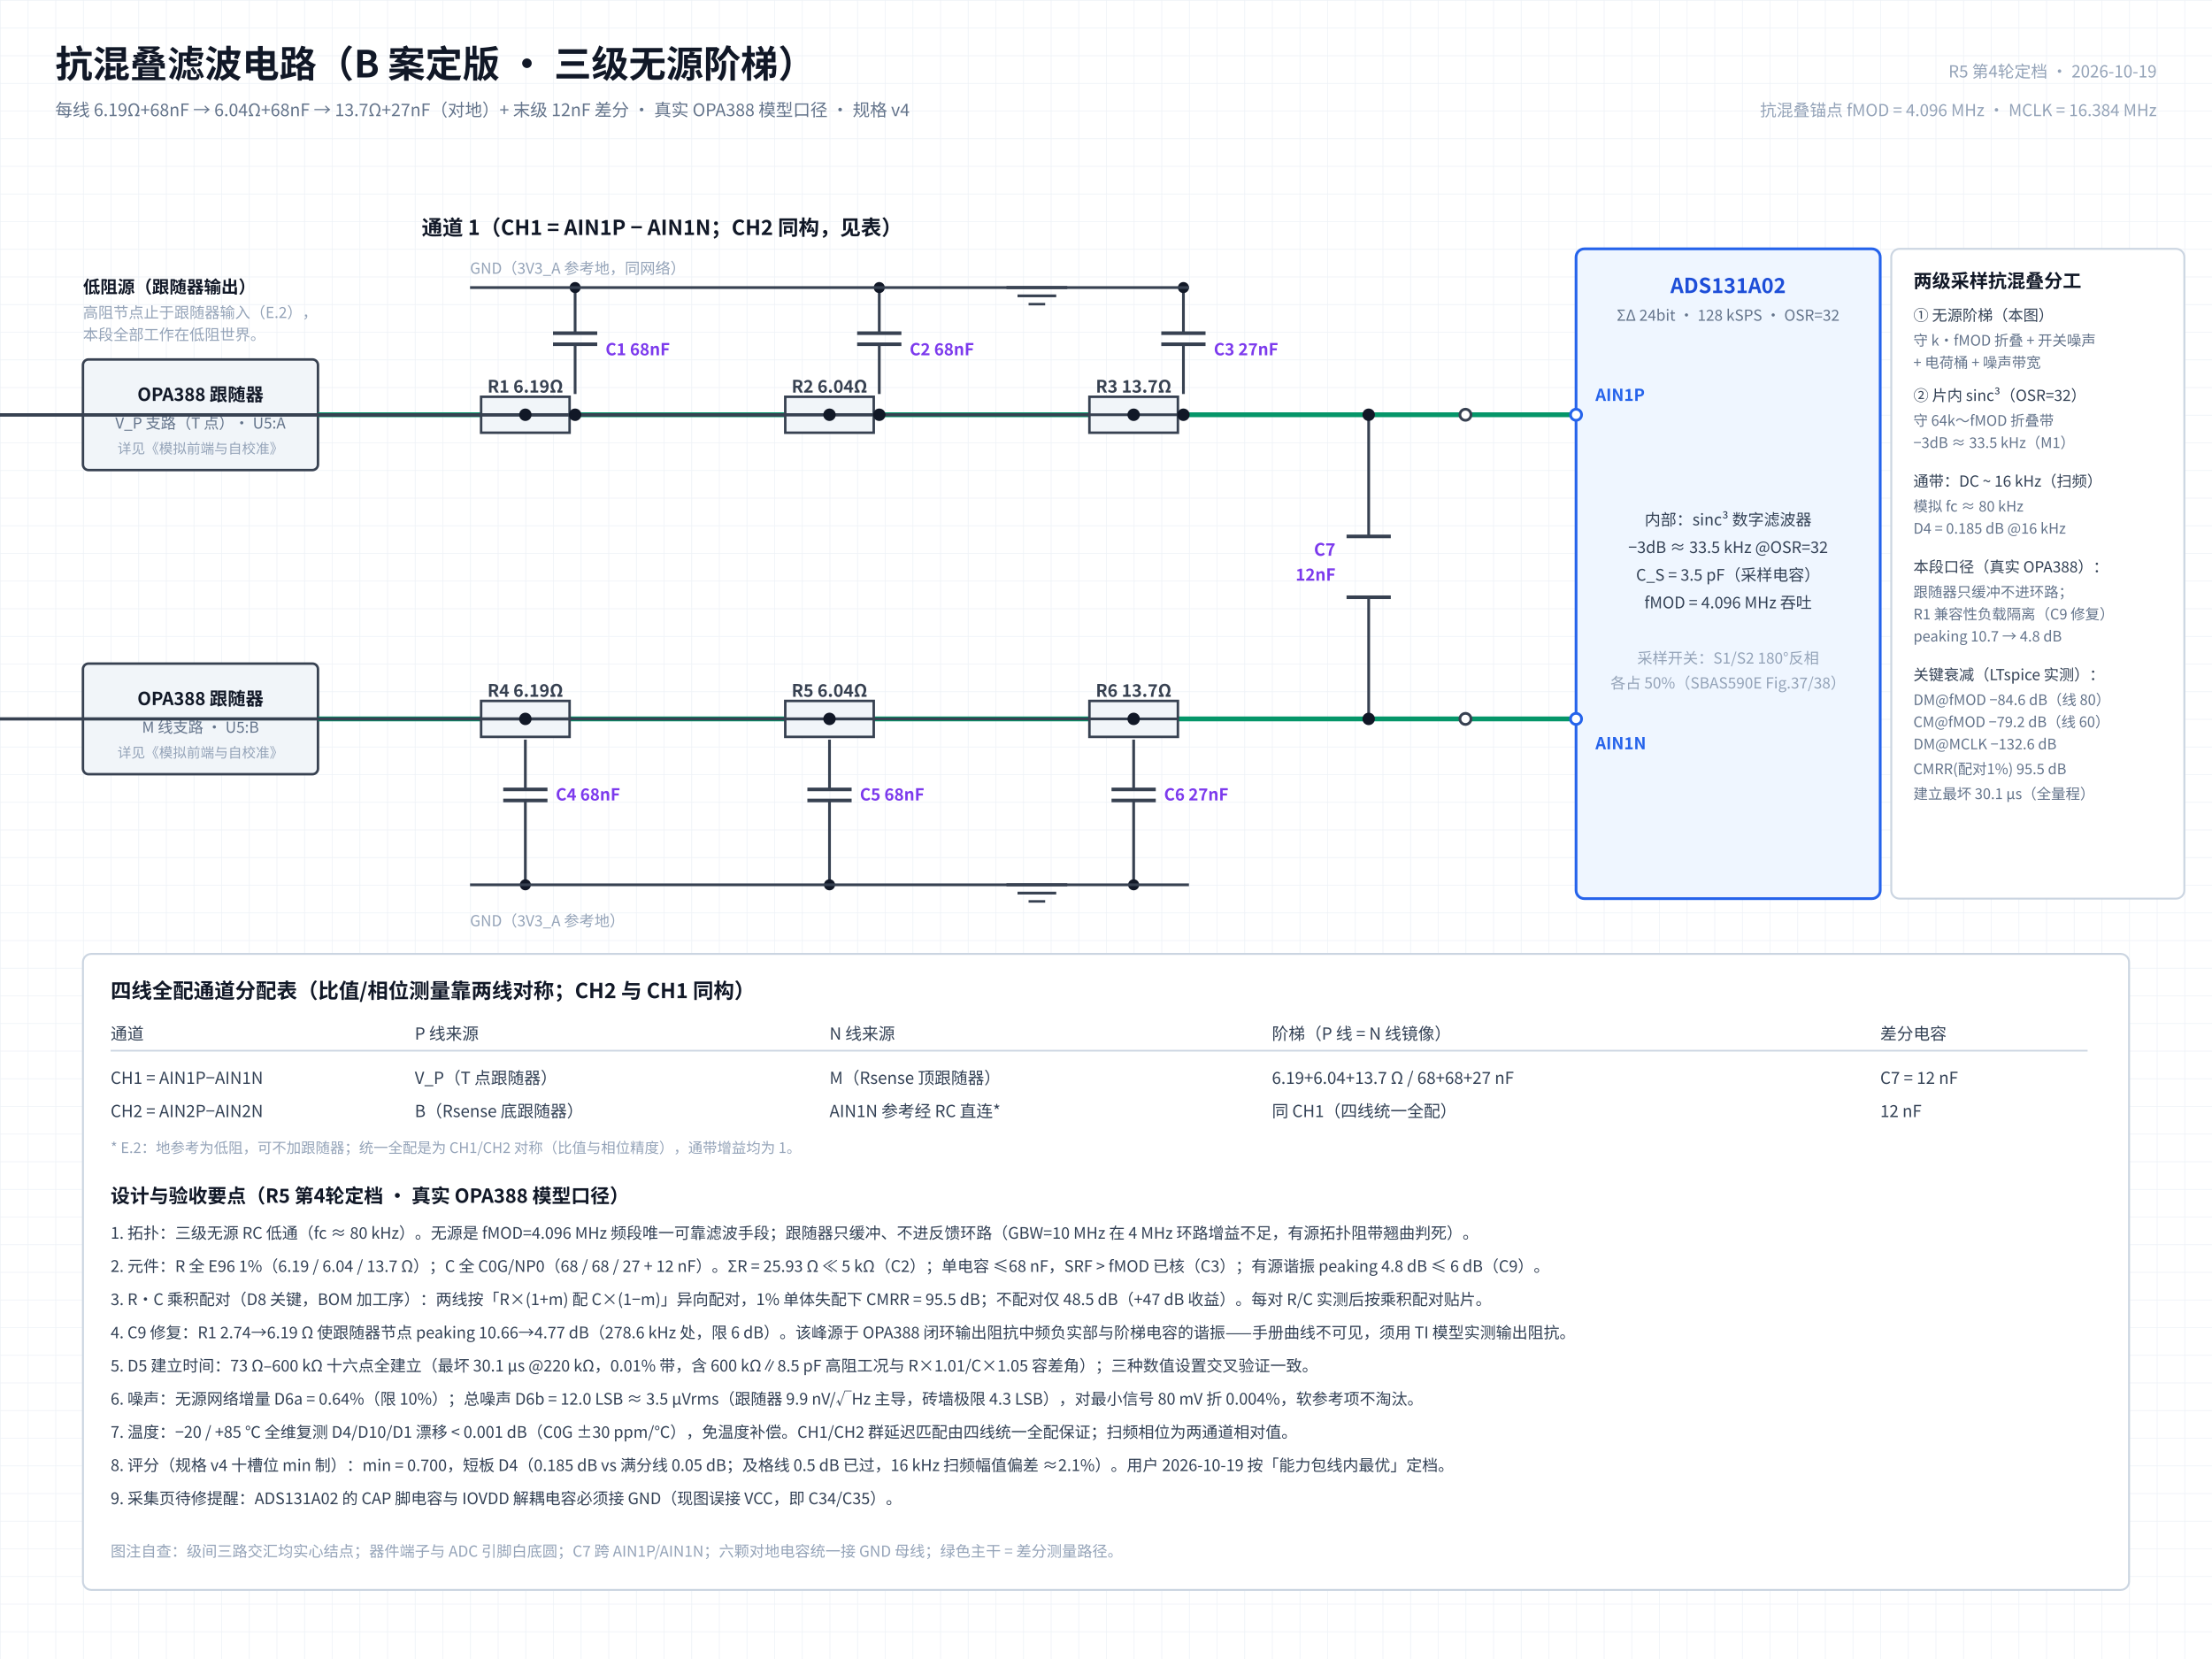
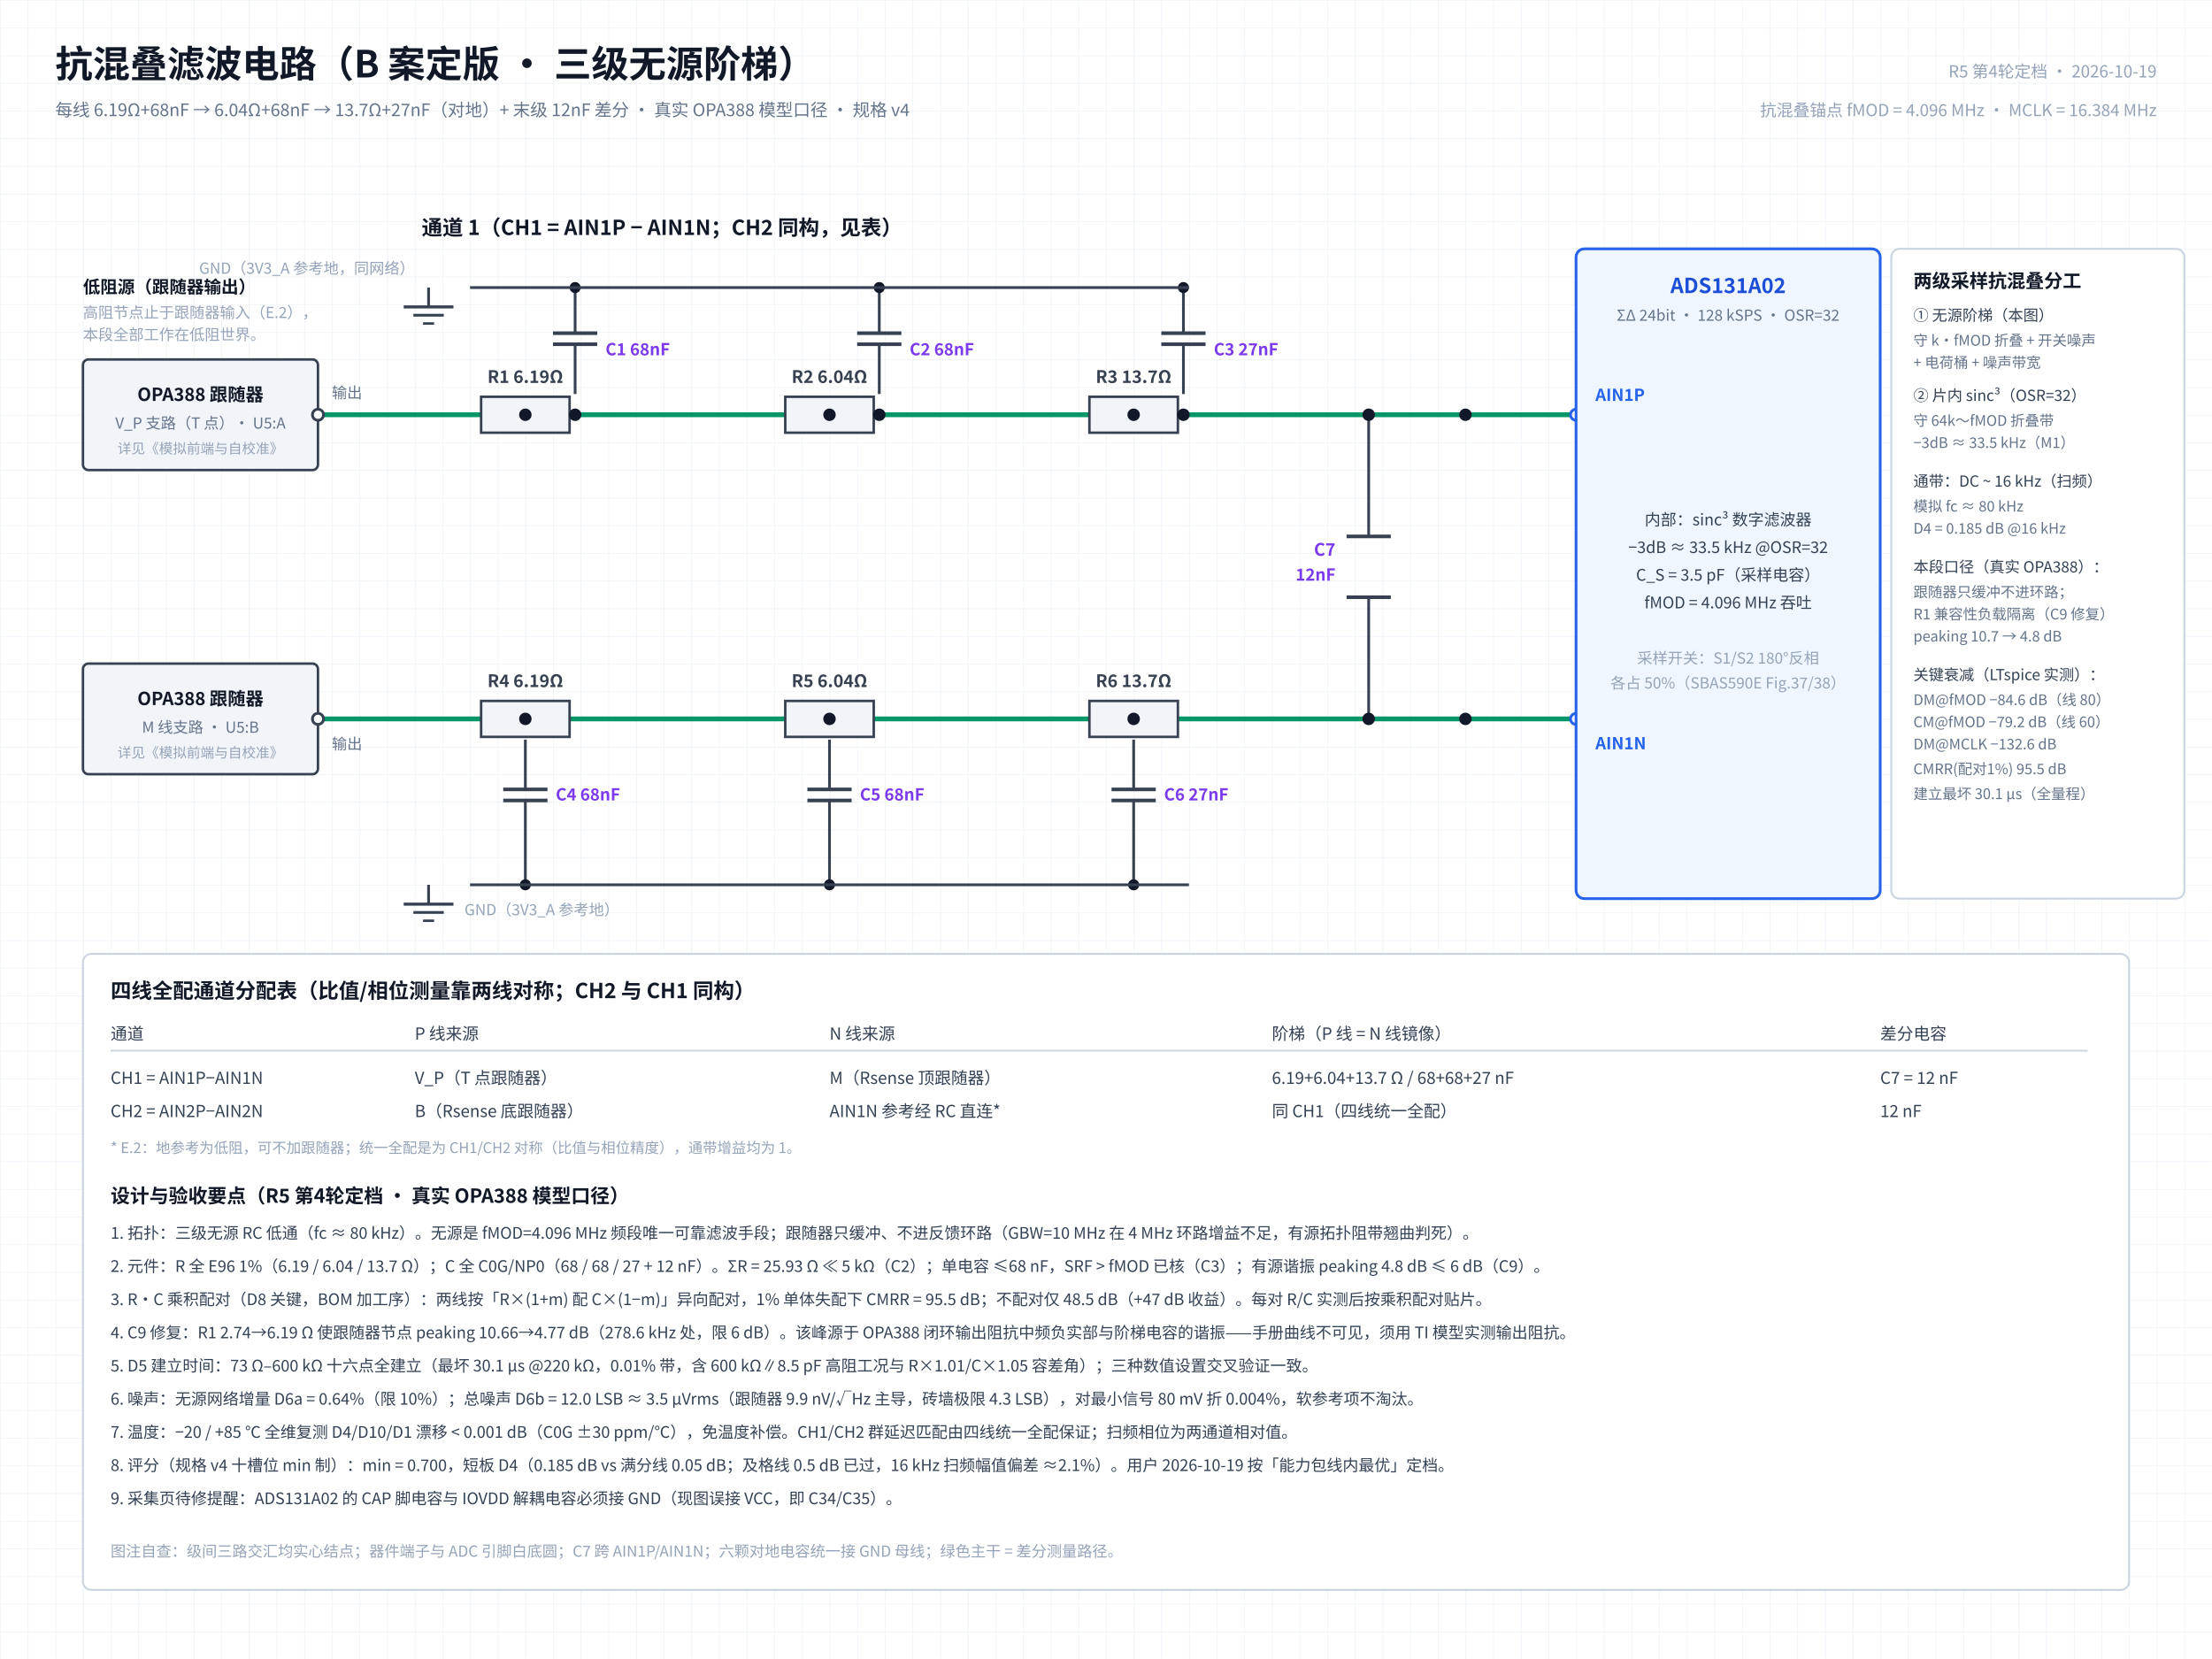
<svg xmlns="http://www.w3.org/2000/svg" width="1600" height="1200" viewBox="0 0 1600 1200" font-family="'Noto Sans CJK SC','Noto Sans SC','Source Han Sans SC','PingFang SC','Microsoft YaHei',sans-serif">
  <style>
  .w   { stroke:#374151; stroke-width:2;   fill:none }
  .wg  { stroke:#059669; stroke-width:3.5; fill:none }
  .box { fill:#f1f5f9; stroke:#374151; stroke-width:1.8 }
  .adcbx { fill:#eff6ff; stroke:#2563eb; stroke-width:2 }
  .panel { fill:#ffffff; stroke:#cbd5e1; stroke-width:1.4 }
</style>
  <defs>
    <pattern id="grid" width="20" height="20" patternUnits="userSpaceOnUse">
      <path d="M20,0 L0,0 0,20" fill="none" stroke="#eef2f7" stroke-width="1" />
    </pattern>
  </defs>
  <rect width="1600" height="1200" fill="#ffffff" />
  <rect width="1600" height="1200" fill="url(#grid)" />
  <text x="40" y="56" font-size="27" font-weight="bold" fill="#111827">抗混叠滤波电路（B 案定版 · 三级无源阶梯）</text>
  <text x="40" y="84" font-size="12.5" fill="#64748b">每线 6.19Ω+68nF → 6.04Ω+68nF → 13.7Ω+27nF（对地）+ 末级 12nF 差分 · 真实 OPA388 模型口径 · 规格 v4</text>
  <text x="1560" y="56" font-size="12" fill="#94a3b8" text-anchor="end">R5 第4轮定档 · 2026-10-19</text>
  <text x="1560" y="84" font-size="12" fill="#94a3b8" text-anchor="end">抗混叠锚点 fMOD = 4.096 MHz · MCLK = 16.384 MHz</text>
  <text x="60" y="212" font-size="12.5" font-weight="bold" fill="#111827">低阻源（跟随器输出）</text>
  <text x="60" y="230" font-size="11" fill="#94a3b8">高阻节点止于跟随器输入（E.2），</text>
  <text x="60" y="246" font-size="11" fill="#94a3b8">本段全部工作在低阻世界。</text>
  <rect x="60" y="260" width="170" height="80" class="box" rx="4" />
  <text x="145" y="290" font-size="13" font-weight="bold" fill="#111827" text-anchor="middle">OPA388 跟随器</text>
  <text x="145" y="310" font-size="11" fill="#64748b" text-anchor="middle">V_P 支路（T 点）· U5:A</text>
  <text x="145" y="328" font-size="10" fill="#94a3b8" text-anchor="middle">详见《模拟前端与自校准》</text>
  <rect x="60" y="480" width="170" height="80" class="box" rx="4" />
  <text x="145" y="510" font-size="13" font-weight="bold" fill="#111827" text-anchor="middle">OPA388 跟随器</text>
  <text x="145" y="530" font-size="11" fill="#64748b" text-anchor="middle">M 线支路 · U5:B</text>
  <text x="145" y="548" font-size="10" fill="#94a3b8" text-anchor="middle">详见《模拟前端与自校准》</text>
  <text x="305" y="170" font-size="15" font-weight="bold" fill="#111827">通道 1（CH1 = AIN1P − AIN1N；CH2 同构，见表）</text>
  <line x1="230" y1="300" x2="348" y2="300" class="wg" />
  <line x1="412" y1="300" x2="568" y2="300" class="wg" />
  <line x1="632" y1="300" x2="788" y2="300" class="wg" />
  <line x1="852" y1="300" x2="990" y2="300" class="wg" />
  <line x1="990" y1="300" x2="1060" y2="300" class="wg" />
  <line x1="1060" y1="300" x2="1140" y2="300" class="wg" />
-   <circle cx="1060" cy="300" r="4" fill="#ffffff" stroke="#374151" stroke-width="2" />
+   <circle cx="230" cy="300" r="4" fill="#ffffff" stroke="#374151" stroke-width="2" />
+   <circle cx="1140" cy="300" r="4" fill="#ffffff" stroke="#2563eb" stroke-width="2" />
  <line x1="230" y1="520" x2="348" y2="520" class="wg" />
  <line x1="412" y1="520" x2="568" y2="520" class="wg" />
  <line x1="632" y1="520" x2="788" y2="520" class="wg" />
  <line x1="852" y1="520" x2="990" y2="520" class="wg" />
  <line x1="990" y1="520" x2="1060" y2="520" class="wg" />
  <line x1="1060" y1="520" x2="1140" y2="520" class="wg" />
-   <circle cx="1060" cy="520" r="4" fill="#ffffff" stroke="#374151" stroke-width="2" />
-   <line x1="{L}" y1="300" x2="348" y2="300" class="w" />
+   <circle cx="230" cy="520" r="4" fill="#ffffff" stroke="#374151" stroke-width="2" />
+   <circle cx="1140" cy="520" r="4" fill="#ffffff" stroke="#2563eb" stroke-width="2" />
+   <text x="240" y="288" font-size="11" fill="#64748b">输出</text>
+   <text x="240" y="542" font-size="11" fill="#64748b">输出</text>
  <rect x="348" y="287" width="64" height="26" class="box" />
-   <line x1="412" y1="300" x2="{R}" y2="300" class="w" />
-   <text x="380" y="284" font-size="12.5" font-weight="bold" fill="#374151" text-anchor="middle">R1 6.19Ω</text>
-   <line x1="{L}" y1="520" x2="348" y2="520" class="w" />
+   <text x="380" y="277" font-size="12.5" font-weight="bold" fill="#374151" text-anchor="middle">R1 6.19Ω</text>
  <rect x="348" y="507" width="64" height="26" class="box" />
-   <line x1="412" y1="520" x2="{R}" y2="520" class="w" />
-   <text x="380" y="504" font-size="12.5" font-weight="bold" fill="#374151" text-anchor="middle">R4 6.19Ω</text>
-   <line x1="{L}" y1="300" x2="568" y2="300" class="w" />
+   <text x="380" y="497" font-size="12.5" font-weight="bold" fill="#374151" text-anchor="middle">R4 6.19Ω</text>
  <rect x="568" y="287" width="64" height="26" class="box" />
-   <line x1="632" y1="300" x2="{R}" y2="300" class="w" />
-   <text x="600" y="284" font-size="12.5" font-weight="bold" fill="#374151" text-anchor="middle">R2 6.04Ω</text>
-   <line x1="{L}" y1="520" x2="568" y2="520" class="w" />
+   <text x="600" y="277" font-size="12.5" font-weight="bold" fill="#374151" text-anchor="middle">R2 6.04Ω</text>
  <rect x="568" y="507" width="64" height="26" class="box" />
-   <line x1="632" y1="520" x2="{R}" y2="520" class="w" />
-   <text x="600" y="504" font-size="12.5" font-weight="bold" fill="#374151" text-anchor="middle">R5 6.04Ω</text>
-   <line x1="{L}" y1="300" x2="788" y2="300" class="w" />
+   <text x="600" y="497" font-size="12.5" font-weight="bold" fill="#374151" text-anchor="middle">R5 6.04Ω</text>
  <rect x="788" y="287" width="64" height="26" class="box" />
-   <line x1="852" y1="300" x2="{R}" y2="300" class="w" />
-   <text x="820" y="284" font-size="12.5" font-weight="bold" fill="#374151" text-anchor="middle">R3 13.7Ω</text>
-   <line x1="{L}" y1="520" x2="788" y2="520" class="w" />
+   <text x="820" y="277" font-size="12.5" font-weight="bold" fill="#374151" text-anchor="middle">R3 13.7Ω</text>
  <rect x="788" y="507" width="64" height="26" class="box" />
-   <line x1="852" y1="520" x2="{R}" y2="520" class="w" />
-   <text x="820" y="504" font-size="12.5" font-weight="bold" fill="#374151" text-anchor="middle">R6 13.7Ω</text>
+   <text x="820" y="497" font-size="12.5" font-weight="bold" fill="#374151" text-anchor="middle">R6 13.7Ω</text>
  <circle cx="380" cy="300" r="4.5" fill="#111827" />
  <circle cx="380" cy="520" r="4.5" fill="#111827" />
  <circle cx="600" cy="300" r="4.5" fill="#111827" />
  <circle cx="600" cy="520" r="4.5" fill="#111827" />
  <circle cx="820" cy="300" r="4.5" fill="#111827" />
  <circle cx="820" cy="520" r="4.5" fill="#111827" />
  <line x1="412" y1="300" x2="416" y2="300" class="wg" />
  <circle cx="416" cy="300" r="4.5" fill="#111827" />
  <line x1="416" y1="249" x2="416" y2="285" class="w" />
  <line x1="400" y1="241" x2="432" y2="241" stroke="#374151" stroke-width="2.6" />
  <line x1="400" y1="249" x2="432" y2="249" stroke="#374151" stroke-width="2.6" />
  <line x1="416" y1="241" x2="416" y2="208" class="w" />
  <circle cx="416" cy="208" r="4" fill="#111827" />
  <text x="438" y="257" font-size="12" font-weight="bold" fill="#7c3aed">C1 68nF</text>
  <line x1="632" y1="300" x2="636" y2="300" class="wg" />
  <circle cx="636" cy="300" r="4.5" fill="#111827" />
  <line x1="636" y1="249" x2="636" y2="285" class="w" />
  <line x1="620" y1="241" x2="652" y2="241" stroke="#374151" stroke-width="2.6" />
  <line x1="620" y1="249" x2="652" y2="249" stroke="#374151" stroke-width="2.6" />
  <line x1="636" y1="241" x2="636" y2="208" class="w" />
  <circle cx="636" cy="208" r="4" fill="#111827" />
  <text x="658" y="257" font-size="12" font-weight="bold" fill="#7c3aed">C2 68nF</text>
  <line x1="852" y1="300" x2="856" y2="300" class="wg" />
  <circle cx="856" cy="300" r="4.5" fill="#111827" />
  <line x1="856" y1="249" x2="856" y2="285" class="w" />
  <line x1="840" y1="241" x2="872" y2="241" stroke="#374151" stroke-width="2.6" />
  <line x1="840" y1="249" x2="872" y2="249" stroke="#374151" stroke-width="2.6" />
  <line x1="856" y1="241" x2="856" y2="208" class="w" />
  <circle cx="856" cy="208" r="4" fill="#111827" />
  <text x="878" y="257" font-size="12" font-weight="bold" fill="#7c3aed">C3 27nF</text>
  <line x1="380" y1="535" x2="380" y2="571" class="w" />
  <line x1="364" y1="571" x2="396" y2="571" stroke="#374151" stroke-width="2.6" />
  <line x1="364" y1="579" x2="396" y2="579" stroke="#374151" stroke-width="2.6" />
  <line x1="380" y1="579" x2="380" y2="640" class="w" />
  <circle cx="380" cy="640" r="4" fill="#111827" />
  <text x="402" y="579" font-size="12" font-weight="bold" fill="#7c3aed">C4 68nF</text>
  <line x1="600" y1="535" x2="600" y2="571" class="w" />
  <line x1="584" y1="571" x2="616" y2="571" stroke="#374151" stroke-width="2.6" />
  <line x1="584" y1="579" x2="616" y2="579" stroke="#374151" stroke-width="2.6" />
  <line x1="600" y1="579" x2="600" y2="640" class="w" />
  <circle cx="600" cy="640" r="4" fill="#111827" />
  <text x="622" y="579" font-size="12" font-weight="bold" fill="#7c3aed">C5 68nF</text>
  <line x1="820" y1="535" x2="820" y2="571" class="w" />
  <line x1="804" y1="571" x2="836" y2="571" stroke="#374151" stroke-width="2.6" />
  <line x1="804" y1="579" x2="836" y2="579" stroke="#374151" stroke-width="2.6" />
  <line x1="820" y1="579" x2="820" y2="640" class="w" />
  <circle cx="820" cy="640" r="4" fill="#111827" />
  <text x="842" y="579" font-size="12" font-weight="bold" fill="#7c3aed">C6 27nF</text>
  <line x1="990" y1="300" x2="990" y2="388" class="w" />
  <line x1="990" y1="432" x2="990" y2="520" class="w" />
  <line x1="974" y1="388" x2="1006" y2="388" stroke="#374151" stroke-width="2.6" />
  <line x1="974" y1="432" x2="1006" y2="432" stroke="#374151" stroke-width="2.6" />
  <text x="966" y="402" font-size="12.5" font-weight="bold" fill="#7c3aed" text-anchor="end">C7</text>
  <text x="966" y="420" font-size="12" font-weight="bold" fill="#7c3aed" text-anchor="end">12nF</text>
  <circle cx="990" cy="300" r="4.5" fill="#111827" />
  <circle cx="990" cy="520" r="4.5" fill="#111827" />
+   <circle cx="1060" cy="300" r="4.5" fill="#111827" />
+   <circle cx="1060" cy="520" r="4.5" fill="#111827" />
  <line x1="340" y1="208" x2="860" y2="208" class="w" />
-   <line x1="728" y1="208" x2="772" y2="208" stroke="#374151" stroke-width="2.2" />
-   <line x1="736" y1="214" x2="764" y2="214" stroke="#374151" stroke-width="2" />
-   <line x1="744" y1="220" x2="756" y2="220" stroke="#374151" stroke-width="1.8" />
-   <text x="340" y="198" font-size="11" fill="#94a3b8">GND（3V3_A 参考地，同网络）</text>
+   <line x1="310" y1="208" x2="310" y2="222" stroke="#374151" stroke-width="2" />
+   <line x1="292" y1="222" x2="328" y2="222" stroke="#374151" stroke-width="2.2" />
+   <line x1="299" y1="228" x2="321" y2="228" stroke="#374151" stroke-width="2" />
+   <line x1="306" y1="234" x2="314" y2="234" stroke="#374151" stroke-width="1.8" />
+   <text x="300" y="198" font-size="11" fill="#94a3b8" text-anchor="end">GND（3V3_A 参考地，同网络）</text>
  <line x1="340" y1="640" x2="860" y2="640" class="w" />
-   <line x1="728" y1="640" x2="772" y2="640" stroke="#374151" stroke-width="2.2" />
-   <line x1="736" y1="646" x2="764" y2="646" stroke="#374151" stroke-width="2" />
-   <line x1="744" y1="652" x2="756" y2="652" stroke="#374151" stroke-width="1.8" />
-   <text x="340" y="670" font-size="11" fill="#94a3b8">GND（3V3_A 参考地）</text>
+   <line x1="310" y1="640" x2="310" y2="654" stroke="#374151" stroke-width="2" />
+   <line x1="292" y1="654" x2="328" y2="654" stroke="#374151" stroke-width="2.2" />
+   <line x1="299" y1="660" x2="321" y2="660" stroke="#374151" stroke-width="2" />
+   <line x1="306" y1="666" x2="314" y2="666" stroke="#374151" stroke-width="1.8" />
+   <text x="336" y="662" font-size="11" fill="#94a3b8">GND（3V3_A 参考地）</text>
  <rect x="1140" y="180" width="220" height="470" class="adcbx" rx="6" />
-   <circle cx="1140" cy="300" r="4" fill="#ffffff" stroke="#2563eb" stroke-width="2" />
-   <circle cx="1140" cy="520" r="4" fill="#ffffff" stroke="#2563eb" stroke-width="2" />
  <text x="1250" y="212" font-size="15" font-weight="bold" fill="#1d4ed8" text-anchor="middle">ADS131A02</text>
  <text x="1250" y="232" font-size="11" fill="#64748b" text-anchor="middle">ΣΔ 24bit · 128 kSPS · OSR=32</text>
  <text x="1154" y="290" font-size="12" font-weight="bold" fill="#2563eb">AIN1P</text>
  <text x="1154" y="542" font-size="12" font-weight="bold" fill="#2563eb">AIN1N</text>
  <text x="1250" y="380" font-size="11.5" fill="#334155" text-anchor="middle">内部：sinc³ 数字滤波器</text>
  <text x="1250" y="400" font-size="11.5" fill="#334155" text-anchor="middle">−3dB ≈ 33.5 kHz @OSR=32</text>
  <text x="1250" y="420" font-size="11.5" fill="#334155" text-anchor="middle">C_S = 3.5 pF（采样电容）</text>
  <text x="1250" y="440" font-size="11.5" fill="#334155" text-anchor="middle">fMOD = 4.096 MHz 吞吐</text>
  <text x="1250" y="480" font-size="11" fill="#94a3b8" text-anchor="middle">采样开关：S1/S2 180°反相</text>
  <text x="1250" y="498" font-size="11" fill="#94a3b8" text-anchor="middle">各占 50%（SBAS590E Fig.37/38）</text>
  <rect x="1368" y="180" width="212" height="470" class="panel" rx="6" />
  <text x="1384" y="208" font-size="13.5" font-weight="bold" fill="#111827">两级采样抗混叠分工</text>
  <text x="1384" y="232" font-size="11" fill="#334155">① 无源阶梯（本图）</text>
  <text x="1384" y="250" font-size="10.5" fill="#64748b">守 k·fMOD 折叠 + 开关噪声</text>
  <text x="1384" y="266" font-size="10.5" fill="#64748b">+ 电荷桶 + 噪声带宽</text>
  <text x="1384" y="290" font-size="11" fill="#334155">② 片内 sinc³（OSR=32）</text>
  <text x="1384" y="308" font-size="10.5" fill="#64748b">守 64k～fMOD 折叠带</text>
  <text x="1384" y="324" font-size="10.5" fill="#64748b">−3dB ≈ 33.5 kHz（M1）</text>
  <text x="1384" y="352" font-size="11" fill="#334155">通带：DC ~ 16 kHz（扫频）</text>
  <text x="1384" y="370" font-size="10.5" fill="#64748b">模拟 fc ≈ 80 kHz</text>
  <text x="1384" y="386" font-size="10.5" fill="#64748b">D4 = 0.185 dB @16 kHz</text>
  <text x="1384" y="414" font-size="11" fill="#334155">本段口径（真实 OPA388）：</text>
  <text x="1384" y="432" font-size="10.5" fill="#64748b">跟随器只缓冲不进环路；</text>
  <text x="1384" y="448" font-size="10.5" fill="#64748b">R1 兼容性负载隔离（C9 修复）</text>
  <text x="1384" y="464" font-size="10.5" fill="#64748b">peaking 10.7 → 4.8 dB</text>
  <text x="1384" y="492" font-size="11" fill="#334155">关键衰减（LTspice 实测）：</text>
  <text x="1384" y="510" font-size="10.5" fill="#64748b">DM@fMOD −84.6 dB（线 80）</text>
  <text x="1384" y="526" font-size="10.5" fill="#64748b">CM@fMOD −79.2 dB（线 60）</text>
  <text x="1384" y="542" font-size="10.5" fill="#64748b">DM@MCLK −132.6 dB</text>
  <text x="1384" y="560" font-size="10.5" fill="#64748b">CMRR(配对1%) 95.5 dB</text>
  <text x="1384" y="578" font-size="10.5" fill="#64748b">建立最坏 30.1 µs（全量程）</text>
  <rect x="60" y="690" width="1480" height="460" class="panel" rx="6" />
  <text x="80" y="722" font-size="15" font-weight="bold" fill="#111827">四线全配通道分配表（比值/相位测量靠两线对称；CH2 与 CH1 同构）</text>
  <g font-size="12" fill="#334155">
    <text x="80" y="752">通道</text>
    <text x="300" y="752">P 线来源</text>
    <text x="600" y="752">N 线来源</text>
    <text x="920" y="752">阶梯（P 线 = N 线镜像）</text>
    <text x="1360" y="752">差分电容</text>
    <line x1="80" y1="760" x2="1510" y2="760" stroke="#cbd5e1" stroke-width="1.2" />
    <text x="80" y="784">CH1 = AIN1P−AIN1N</text>
    <text x="300" y="784">V_P（T 点跟随器）</text>
    <text x="600" y="784">M（Rsense 顶跟随器）</text>
    <text x="920" y="784">6.19+6.04+13.7 Ω / 68+68+27 nF</text>
    <text x="1360" y="784">C7 = 12 nF</text>
    <text x="80" y="808">CH2 = AIN2P−AIN2N</text>
    <text x="300" y="808">B（Rsense 底跟随器）</text>
    <text x="600" y="808">AIN1N 参考经 RC 直连*</text>
    <text x="920" y="808">同 CH1（四线统一全配）</text>
    <text x="1360" y="808">12 nF</text>
  </g>
  <text x="80" y="834" font-size="10.5" fill="#94a3b8">* E.2：地参考为低阻，可不加跟随器；统一全配是为 CH1/CH2 对称（比值与相位精度），通带增益均为 1。</text>
  <text x="80" y="870" font-size="14" font-weight="bold" fill="#111827">设计与验收要点（R5 第4轮定档 · 真实 OPA388 模型口径）</text>
  <g font-size="11.5" fill="#334155">
    <text x="80" y="896">1. 拓扑：三级无源 RC 低通（fc ≈ 80 kHz）。无源是 fMOD=4.096 MHz 频段唯一可靠滤波手段；跟随器只缓冲、不进反馈环路（GBW=10 MHz 在 4 MHz 环路增益不足，有源拓扑阻带翘曲判死）。</text>
    <text x="80" y="920">2. 元件：R 全 E96 1%（6.19 / 6.04 / 13.7 Ω）；C 全 C0G/NP0（68 / 68 / 27 + 12 nF）。ΣR = 25.93 Ω ≪ 5 kΩ（C2）；单电容 ≤68 nF，SRF &gt; fMOD 已核（C3）；有源谐振 peaking 4.8 dB ≤ 6 dB（C9）。</text>
    <text x="80" y="944">3. R·C 乘积配对（D8 关键，BOM 加工序）：两线按「R×(1+m) 配 C×(1−m)」异向配对，1% 单体失配下 CMRR = 95.5 dB；不配对仅 48.5 dB（+47 dB 收益）。每对 R/C 实测后按乘积配对贴片。</text>
    <text x="80" y="968">4. C9 修复：R1 2.74→6.19 Ω 使跟随器节点 peaking 10.66→4.77 dB（278.6 kHz 处，限 6 dB）。该峰源于 OPA388 闭环输出阻抗中频负实部与阶梯电容的谐振——手册曲线不可见，须用 TI 模型实测输出阻抗。</text>
    <text x="80" y="992">5. D5 建立时间：73 Ω–600 kΩ 十六点全建立（最坏 30.1 µs @220 kΩ，0.01% 带，含 600 kΩ∥8.5 pF 高阻工况与 R×1.01/C×1.05 容差角）；三种数值设置交叉验证一致。</text>
    <text x="80" y="1016">6. 噪声：无源网络增量 D6a = 0.64%（限 10%）；总噪声 D6b = 12.0 LSB ≈ 3.5 µVrms（跟随器 9.9 nV/√Hz 主导，砖墙极限 4.3 LSB），对最小信号 80 mV 折 0.004%，软参考项不淘汰。</text>
    <text x="80" y="1040">7. 温度：−20 / +85 ℃ 全维复测 D4/D10/D1 漂移 &lt; 0.001 dB（C0G ±30 ppm/℃），免温度补偿。CH1/CH2 群延迟匹配由四线统一全配保证；扫频相位为两通道相对值。</text>
    <text x="80" y="1064">8. 评分（规格 v4 十槽位 min 制）：min = 0.700，短板 D4（0.185 dB vs 满分线 0.05 dB；及格线 0.5 dB 已过，16 kHz 扫频幅值偏差 ≈2.1%）。用户 2026-10-19 按「能力包线内最优」定档。</text>
    <text x="80" y="1088">9. 采集页待修提醒：ADS131A02 的 CAP 脚电容与 IOVDD 解耦电容必须接 GND（现图误接 VCC，即 C34/C35）。</text>
  </g>
  <text x="80" y="1126" font-size="11" fill="#94a3b8">图注自查：级间三路交汇均实心结点；器件端子与 ADC 引脚白底圆；C7 跨 AIN1P/AIN1N；六颗对地电容统一接 GND 母线；绿色主干 = 差分测量路径。</text>
</svg>
